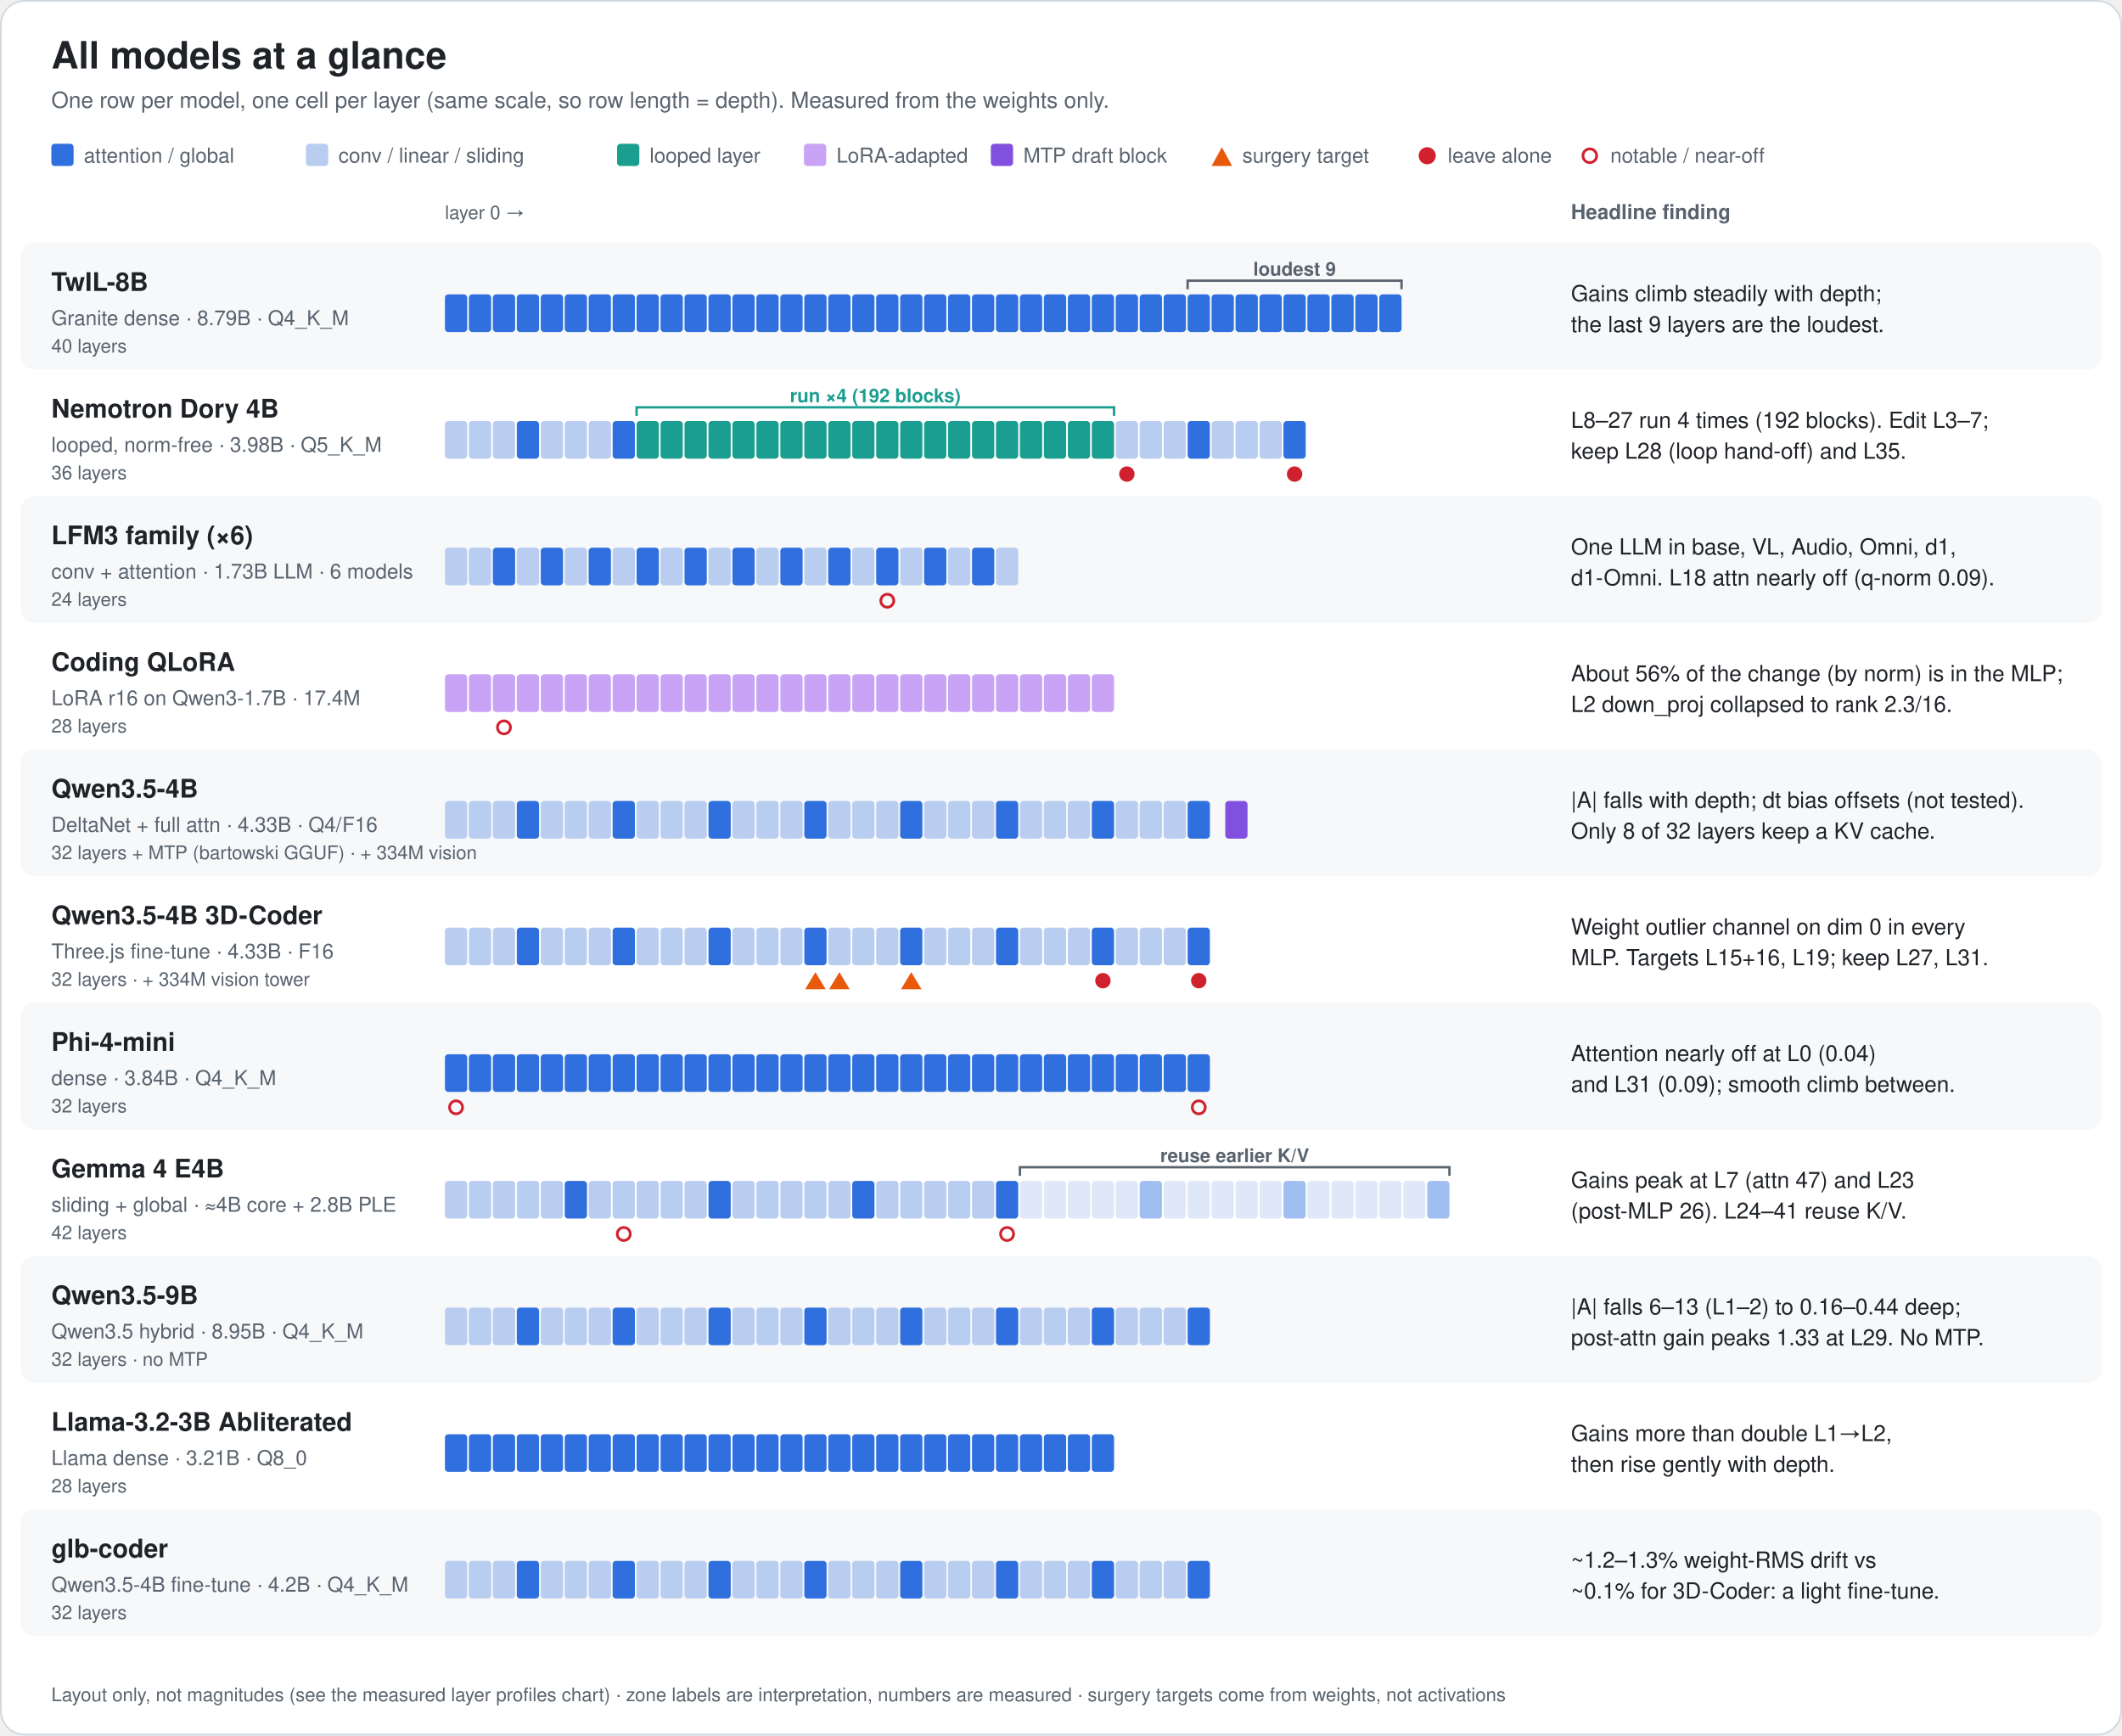
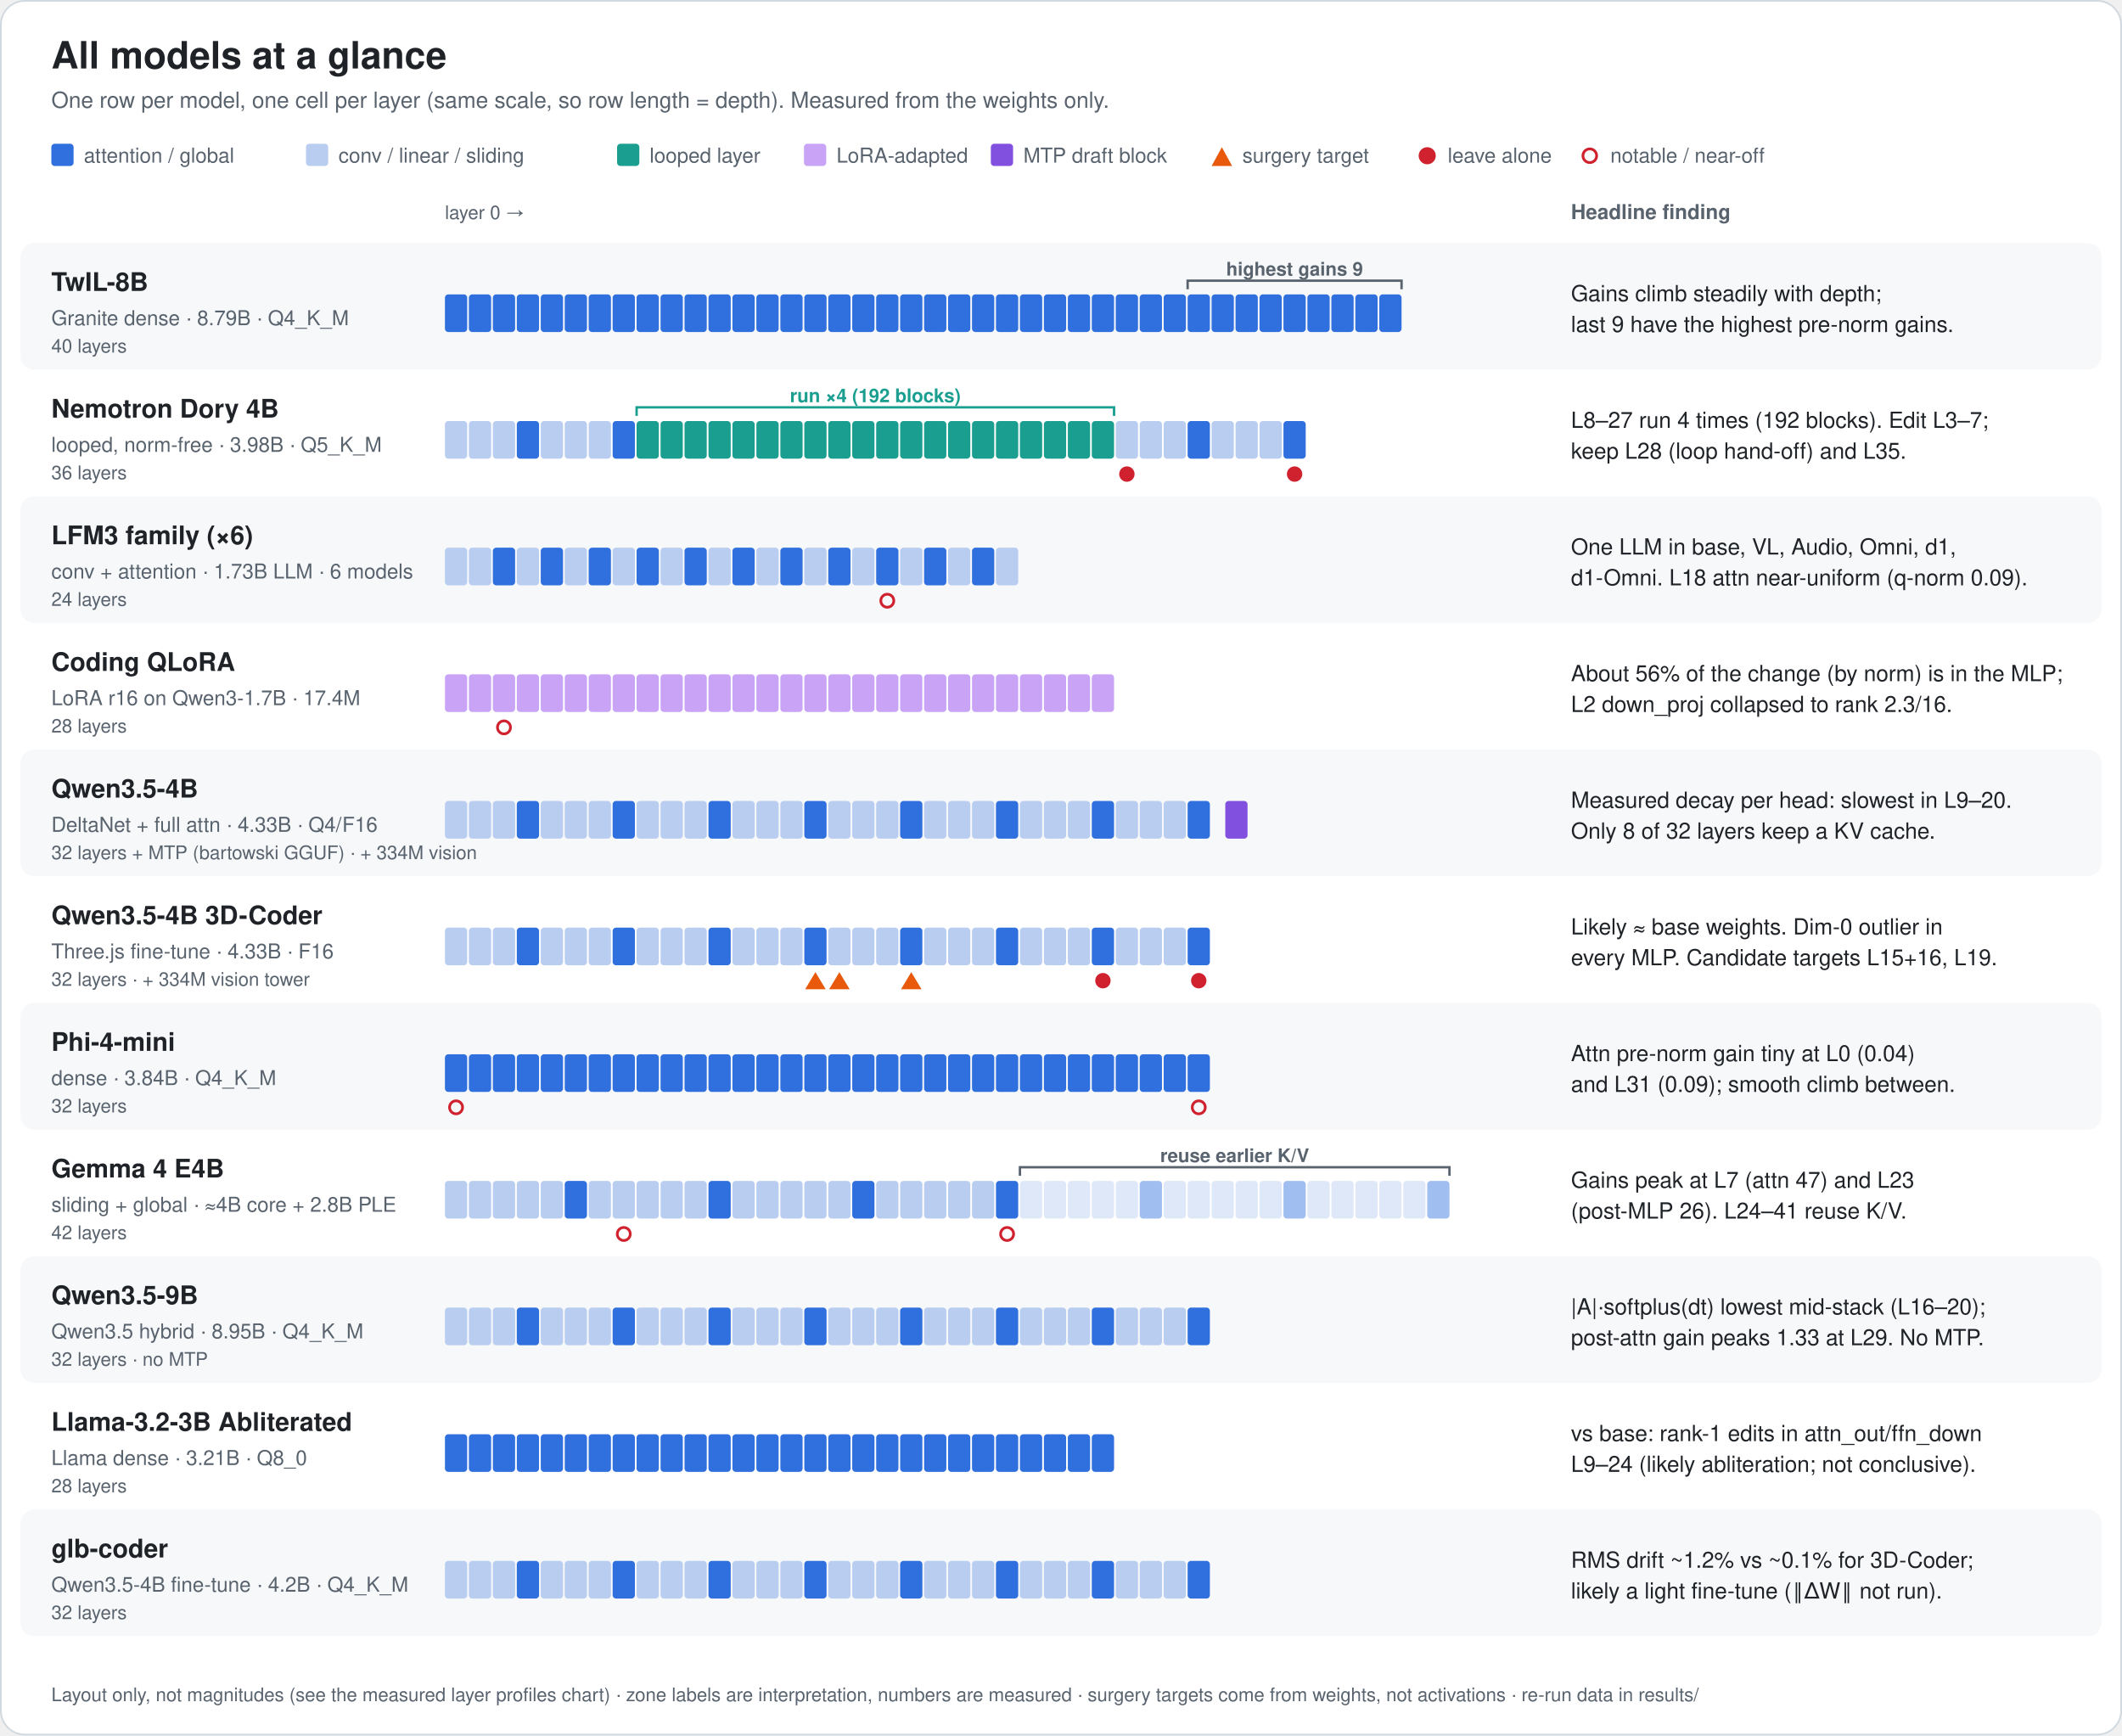
<svg xmlns="http://www.w3.org/2000/svg" width="1240" height="1014" viewBox="0 0 1240 1014" font-family="-apple-system,Segoe UI,Helvetica,Arial,sans-serif">
  <rect x="0.5" y="0.5" width="1239" height="1013" rx="14" fill="#ffffff" stroke="#d1d9e0" />
  <text x="30" y="40" font-size="22" fill="#1f2328" text-anchor="start" font-weight="700">All models at a glance</text>
  <text x="30" y="63" font-size="13" fill="#59636e" text-anchor="start" font-weight="normal">One row per model, one cell per layer (same scale, so row length = depth). Measured from the weights only.</text>
  <rect x="30" y="84" width="13" height="13" rx="2" fill="#2f6fde" />
  <text x="49" y="95" font-size="12" fill="#59636e" text-anchor="start" font-weight="normal">attention / global</text>
  <rect x="178.8" y="84" width="13" height="13" rx="2" fill="#b9cdf0" />
  <text x="197.8" y="95" font-size="12" fill="#59636e" text-anchor="start" font-weight="normal">conv / linear / sliding</text>
  <rect x="360.6" y="84" width="13" height="13" rx="2" fill="#1a9e8f" />
  <text x="379.6" y="95" font-size="12" fill="#59636e" text-anchor="start" font-weight="normal">looped layer</text>
  <rect x="469.8" y="84" width="13" height="13" rx="2" fill="#c9a3f5" />
  <text x="488.8" y="95" font-size="12" fill="#59636e" text-anchor="start" font-weight="normal">LoRA-adapted</text>
  <rect x="579.0" y="84" width="13" height="13" rx="2" fill="#8250df" />
  <text x="598.0" y="95" font-size="12" fill="#59636e" text-anchor="start" font-weight="normal">MTP draft block</text>
  <path d="M708.0 97 l6 -11 l6 11 z" fill="#e8590c" />
  <text x="726.0" y="95" font-size="12" fill="#59636e" text-anchor="start" font-weight="normal">surgery target</text>
  <circle cx="834.0" cy="91" r="5" fill="#cf222e" />
  <text x="846.0" y="95" font-size="12" fill="#59636e" text-anchor="start" font-weight="normal">leave alone</text>
  <circle cx="929.0" cy="91" r="4" fill="none" stroke="#cf222e" stroke-width="1.6" />
  <text x="941.0" y="95" font-size="12" fill="#59636e" text-anchor="start" font-weight="normal">notable / near-off</text>
  <text x="260" y="128" font-size="11" fill="#59636e" text-anchor="start" font-weight="normal">layer 0 →</text>
  <text x="918" y="128" font-size="12" fill="#59636e" text-anchor="start" font-weight="600">Headline finding</text>
  <rect x="12" y="142" width="1216" height="74" rx="8" fill="#f6f8fa" />
  <text x="30" y="170" font-size="15" fill="#1f2328" text-anchor="start" font-weight="700">TwIL-8B</text>
  <text x="30" y="190" font-size="12" fill="#59636e" text-anchor="start" font-weight="normal">Granite dense · 8.79B · Q4_K_M</text>
  <text x="30" y="206" font-size="11" fill="#59636e" text-anchor="start" font-weight="normal">40 layers</text>
  <rect x="260" y="172" width="13" height="22" rx="2" fill="#2f6fde" />
  <rect x="274" y="172" width="13" height="22" rx="2" fill="#2f6fde" />
  <rect x="288" y="172" width="13" height="22" rx="2" fill="#2f6fde" />
  <rect x="302" y="172" width="13" height="22" rx="2" fill="#2f6fde" />
  <rect x="316" y="172" width="13" height="22" rx="2" fill="#2f6fde" />
  <rect x="330" y="172" width="13" height="22" rx="2" fill="#2f6fde" />
  <rect x="344" y="172" width="13" height="22" rx="2" fill="#2f6fde" />
  <rect x="358" y="172" width="13" height="22" rx="2" fill="#2f6fde" />
  <rect x="372" y="172" width="13" height="22" rx="2" fill="#2f6fde" />
  <rect x="386" y="172" width="13" height="22" rx="2" fill="#2f6fde" />
  <rect x="400" y="172" width="13" height="22" rx="2" fill="#2f6fde" />
  <rect x="414" y="172" width="13" height="22" rx="2" fill="#2f6fde" />
  <rect x="428" y="172" width="13" height="22" rx="2" fill="#2f6fde" />
  <rect x="442" y="172" width="13" height="22" rx="2" fill="#2f6fde" />
  <rect x="456" y="172" width="13" height="22" rx="2" fill="#2f6fde" />
  <rect x="470" y="172" width="13" height="22" rx="2" fill="#2f6fde" />
  <rect x="484" y="172" width="13" height="22" rx="2" fill="#2f6fde" />
  <rect x="498" y="172" width="13" height="22" rx="2" fill="#2f6fde" />
  <rect x="512" y="172" width="13" height="22" rx="2" fill="#2f6fde" />
  <rect x="526" y="172" width="13" height="22" rx="2" fill="#2f6fde" />
  <rect x="540" y="172" width="13" height="22" rx="2" fill="#2f6fde" />
  <rect x="554" y="172" width="13" height="22" rx="2" fill="#2f6fde" />
  <rect x="568" y="172" width="13" height="22" rx="2" fill="#2f6fde" />
  <rect x="582" y="172" width="13" height="22" rx="2" fill="#2f6fde" />
  <rect x="596" y="172" width="13" height="22" rx="2" fill="#2f6fde" />
  <rect x="610" y="172" width="13" height="22" rx="2" fill="#2f6fde" />
  <rect x="624" y="172" width="13" height="22" rx="2" fill="#2f6fde" />
  <rect x="638" y="172" width="13" height="22" rx="2" fill="#2f6fde" />
  <rect x="652" y="172" width="13" height="22" rx="2" fill="#2f6fde" />
  <rect x="666" y="172" width="13" height="22" rx="2" fill="#2f6fde" />
  <rect x="680" y="172" width="13" height="22" rx="2" fill="#2f6fde" />
  <rect x="694" y="172" width="13" height="22" rx="2" fill="#2f6fde" />
  <rect x="708" y="172" width="13" height="22" rx="2" fill="#2f6fde" />
  <rect x="722" y="172" width="13" height="22" rx="2" fill="#2f6fde" />
  <rect x="736" y="172" width="13" height="22" rx="2" fill="#2f6fde" />
  <rect x="750" y="172" width="13" height="22" rx="2" fill="#2f6fde" />
  <rect x="764" y="172" width="13" height="22" rx="2" fill="#2f6fde" />
  <rect x="778" y="172" width="13" height="22" rx="2" fill="#2f6fde" />
  <rect x="792" y="172" width="13" height="22" rx="2" fill="#2f6fde" />
  <rect x="806" y="172" width="13" height="22" rx="2" fill="#2f6fde" />
  <path d="M694 169 v-5 H819 v5" fill="none" stroke="#59636e" stroke-width="1.4" />
-   <text x="756.5" y="161" font-size="11" fill="#59636e" text-anchor="middle" font-weight="600">loudest 9</text>
+   <text x="756.5" y="161" font-size="11" fill="#59636e" text-anchor="middle" font-weight="600">highest gains 9</text>
  <text x="918" y="176" font-size="13" fill="#1f2328" text-anchor="start" font-weight="normal">Gains climb steadily with depth;</text>
-   <text x="918" y="194" font-size="13" fill="#1f2328" text-anchor="start" font-weight="normal">the last 9 layers are the loudest.</text>
+   <text x="918" y="194" font-size="13" fill="#1f2328" text-anchor="start" font-weight="normal">last 9 have the highest pre-norm gains.</text>
  <text x="30" y="244" font-size="15" fill="#1f2328" text-anchor="start" font-weight="700">Nemotron Dory 4B</text>
  <text x="30" y="264" font-size="12" fill="#59636e" text-anchor="start" font-weight="normal">looped, norm-free · 3.98B · Q5_K_M</text>
  <text x="30" y="280" font-size="11" fill="#59636e" text-anchor="start" font-weight="normal">36 layers</text>
  <rect x="260" y="246" width="13" height="22" rx="2" fill="#b9cdf0" />
  <rect x="274" y="246" width="13" height="22" rx="2" fill="#b9cdf0" />
  <rect x="288" y="246" width="13" height="22" rx="2" fill="#b9cdf0" />
  <rect x="302" y="246" width="13" height="22" rx="2" fill="#2f6fde" />
  <rect x="316" y="246" width="13" height="22" rx="2" fill="#b9cdf0" />
  <rect x="330" y="246" width="13" height="22" rx="2" fill="#b9cdf0" />
  <rect x="344" y="246" width="13" height="22" rx="2" fill="#b9cdf0" />
  <rect x="358" y="246" width="13" height="22" rx="2" fill="#2f6fde" />
  <rect x="372" y="246" width="13" height="22" rx="2" fill="#1a9e8f" />
  <rect x="386" y="246" width="13" height="22" rx="2" fill="#1a9e8f" />
  <rect x="400" y="246" width="13" height="22" rx="2" fill="#1a9e8f" />
  <rect x="414" y="246" width="13" height="22" rx="2" fill="#1a9e8f" />
  <rect x="428" y="246" width="13" height="22" rx="2" fill="#1a9e8f" />
  <rect x="442" y="246" width="13" height="22" rx="2" fill="#1a9e8f" />
  <rect x="456" y="246" width="13" height="22" rx="2" fill="#1a9e8f" />
  <rect x="470" y="246" width="13" height="22" rx="2" fill="#1a9e8f" />
  <rect x="484" y="246" width="13" height="22" rx="2" fill="#1a9e8f" />
  <rect x="498" y="246" width="13" height="22" rx="2" fill="#1a9e8f" />
  <rect x="512" y="246" width="13" height="22" rx="2" fill="#1a9e8f" />
  <rect x="526" y="246" width="13" height="22" rx="2" fill="#1a9e8f" />
  <rect x="540" y="246" width="13" height="22" rx="2" fill="#1a9e8f" />
  <rect x="554" y="246" width="13" height="22" rx="2" fill="#1a9e8f" />
  <rect x="568" y="246" width="13" height="22" rx="2" fill="#1a9e8f" />
  <rect x="582" y="246" width="13" height="22" rx="2" fill="#1a9e8f" />
  <rect x="596" y="246" width="13" height="22" rx="2" fill="#1a9e8f" />
  <rect x="610" y="246" width="13" height="22" rx="2" fill="#1a9e8f" />
  <rect x="624" y="246" width="13" height="22" rx="2" fill="#1a9e8f" />
  <rect x="638" y="246" width="13" height="22" rx="2" fill="#1a9e8f" />
  <rect x="652" y="246" width="13" height="22" rx="2" fill="#b9cdf0" />
  <rect x="666" y="246" width="13" height="22" rx="2" fill="#b9cdf0" />
  <rect x="680" y="246" width="13" height="22" rx="2" fill="#b9cdf0" />
  <rect x="694" y="246" width="13" height="22" rx="2" fill="#2f6fde" />
  <rect x="708" y="246" width="13" height="22" rx="2" fill="#b9cdf0" />
  <rect x="722" y="246" width="13" height="22" rx="2" fill="#b9cdf0" />
  <rect x="736" y="246" width="13" height="22" rx="2" fill="#b9cdf0" />
  <rect x="750" y="246" width="13" height="22" rx="2" fill="#2f6fde" />
  <circle cx="658.5" cy="277" r="4.5" fill="#cf222e" />
  <circle cx="756.5" cy="277" r="4.5" fill="#cf222e" />
  <path d="M372 243 v-5 H651 v5" fill="none" stroke="#1a9e8f" stroke-width="1.4" />
  <text x="511.5" y="235" font-size="11" fill="#1a9e8f" text-anchor="middle" font-weight="600">run ×4 (192 blocks)</text>
  <text x="918" y="250" font-size="13" fill="#1f2328" text-anchor="start" font-weight="normal">L8–27 run 4 times (192 blocks). Edit L3–7;</text>
  <text x="918" y="268" font-size="13" fill="#1f2328" text-anchor="start" font-weight="normal">keep L28 (loop hand-off) and L35.</text>
  <rect x="12" y="290" width="1216" height="74" rx="8" fill="#f6f8fa" />
  <text x="30" y="318" font-size="15" fill="#1f2328" text-anchor="start" font-weight="700">LFM3 family (×6)</text>
  <text x="30" y="338" font-size="12" fill="#59636e" text-anchor="start" font-weight="normal">conv + attention · 1.73B LLM · 6 models</text>
  <text x="30" y="354" font-size="11" fill="#59636e" text-anchor="start" font-weight="normal">24 layers</text>
  <rect x="260" y="320" width="13" height="22" rx="2" fill="#b9cdf0" />
  <rect x="274" y="320" width="13" height="22" rx="2" fill="#b9cdf0" />
  <rect x="288" y="320" width="13" height="22" rx="2" fill="#2f6fde" />
  <rect x="302" y="320" width="13" height="22" rx="2" fill="#b9cdf0" />
  <rect x="316" y="320" width="13" height="22" rx="2" fill="#2f6fde" />
  <rect x="330" y="320" width="13" height="22" rx="2" fill="#b9cdf0" />
  <rect x="344" y="320" width="13" height="22" rx="2" fill="#2f6fde" />
  <rect x="358" y="320" width="13" height="22" rx="2" fill="#b9cdf0" />
  <rect x="372" y="320" width="13" height="22" rx="2" fill="#2f6fde" />
  <rect x="386" y="320" width="13" height="22" rx="2" fill="#b9cdf0" />
  <rect x="400" y="320" width="13" height="22" rx="2" fill="#2f6fde" />
  <rect x="414" y="320" width="13" height="22" rx="2" fill="#b9cdf0" />
  <rect x="428" y="320" width="13" height="22" rx="2" fill="#2f6fde" />
  <rect x="442" y="320" width="13" height="22" rx="2" fill="#b9cdf0" />
  <rect x="456" y="320" width="13" height="22" rx="2" fill="#2f6fde" />
  <rect x="470" y="320" width="13" height="22" rx="2" fill="#b9cdf0" />
  <rect x="484" y="320" width="13" height="22" rx="2" fill="#2f6fde" />
  <rect x="498" y="320" width="13" height="22" rx="2" fill="#b9cdf0" />
  <rect x="512" y="320" width="13" height="22" rx="2" fill="#2f6fde" />
  <rect x="526" y="320" width="13" height="22" rx="2" fill="#b9cdf0" />
  <rect x="540" y="320" width="13" height="22" rx="2" fill="#2f6fde" />
  <rect x="554" y="320" width="13" height="22" rx="2" fill="#b9cdf0" />
  <rect x="568" y="320" width="13" height="22" rx="2" fill="#2f6fde" />
  <rect x="582" y="320" width="13" height="22" rx="2" fill="#b9cdf0" />
  <circle cx="518.5" cy="351" r="3.8" fill="none" stroke="#cf222e" stroke-width="1.6" />
  <text x="918" y="324" font-size="13" fill="#1f2328" text-anchor="start" font-weight="normal">One LLM in base, VL, Audio, Omni, d1,</text>
-   <text x="918" y="342" font-size="13" fill="#1f2328" text-anchor="start" font-weight="normal">d1-Omni. L18 attn nearly off (q-norm 0.09).</text>
+   <text x="918" y="342" font-size="13" fill="#1f2328" text-anchor="start" font-weight="normal">d1-Omni. L18 attn near-uniform (q-norm 0.09).</text>
  <text x="30" y="392" font-size="15" fill="#1f2328" text-anchor="start" font-weight="700">Coding QLoRA</text>
  <text x="30" y="412" font-size="12" fill="#59636e" text-anchor="start" font-weight="normal">LoRA r16 on Qwen3-1.7B · 17.4M</text>
  <text x="30" y="428" font-size="11" fill="#59636e" text-anchor="start" font-weight="normal">28 layers</text>
  <rect x="260" y="394" width="13" height="22" rx="2" fill="#c9a3f5" />
  <rect x="274" y="394" width="13" height="22" rx="2" fill="#c9a3f5" />
  <rect x="288" y="394" width="13" height="22" rx="2" fill="#c9a3f5" />
  <rect x="302" y="394" width="13" height="22" rx="2" fill="#c9a3f5" />
  <rect x="316" y="394" width="13" height="22" rx="2" fill="#c9a3f5" />
  <rect x="330" y="394" width="13" height="22" rx="2" fill="#c9a3f5" />
  <rect x="344" y="394" width="13" height="22" rx="2" fill="#c9a3f5" />
  <rect x="358" y="394" width="13" height="22" rx="2" fill="#c9a3f5" />
  <rect x="372" y="394" width="13" height="22" rx="2" fill="#c9a3f5" />
  <rect x="386" y="394" width="13" height="22" rx="2" fill="#c9a3f5" />
  <rect x="400" y="394" width="13" height="22" rx="2" fill="#c9a3f5" />
  <rect x="414" y="394" width="13" height="22" rx="2" fill="#c9a3f5" />
  <rect x="428" y="394" width="13" height="22" rx="2" fill="#c9a3f5" />
  <rect x="442" y="394" width="13" height="22" rx="2" fill="#c9a3f5" />
  <rect x="456" y="394" width="13" height="22" rx="2" fill="#c9a3f5" />
  <rect x="470" y="394" width="13" height="22" rx="2" fill="#c9a3f5" />
  <rect x="484" y="394" width="13" height="22" rx="2" fill="#c9a3f5" />
  <rect x="498" y="394" width="13" height="22" rx="2" fill="#c9a3f5" />
  <rect x="512" y="394" width="13" height="22" rx="2" fill="#c9a3f5" />
  <rect x="526" y="394" width="13" height="22" rx="2" fill="#c9a3f5" />
  <rect x="540" y="394" width="13" height="22" rx="2" fill="#c9a3f5" />
  <rect x="554" y="394" width="13" height="22" rx="2" fill="#c9a3f5" />
  <rect x="568" y="394" width="13" height="22" rx="2" fill="#c9a3f5" />
  <rect x="582" y="394" width="13" height="22" rx="2" fill="#c9a3f5" />
  <rect x="596" y="394" width="13" height="22" rx="2" fill="#c9a3f5" />
  <rect x="610" y="394" width="13" height="22" rx="2" fill="#c9a3f5" />
  <rect x="624" y="394" width="13" height="22" rx="2" fill="#c9a3f5" />
  <rect x="638" y="394" width="13" height="22" rx="2" fill="#c9a3f5" />
  <circle cx="294.5" cy="425" r="3.8" fill="none" stroke="#cf222e" stroke-width="1.6" />
  <text x="918" y="398" font-size="13" fill="#1f2328" text-anchor="start" font-weight="normal">About 56% of the change (by norm) is in the MLP;</text>
  <text x="918" y="416" font-size="13" fill="#1f2328" text-anchor="start" font-weight="normal">L2 down_proj collapsed to rank 2.3/16.</text>
  <rect x="12" y="438" width="1216" height="74" rx="8" fill="#f6f8fa" />
  <text x="30" y="466" font-size="15" fill="#1f2328" text-anchor="start" font-weight="700">Qwen3.5-4B</text>
  <text x="30" y="486" font-size="12" fill="#59636e" text-anchor="start" font-weight="normal">DeltaNet + full attn · 4.33B · Q4/F16</text>
  <text x="30" y="502" font-size="11" fill="#59636e" text-anchor="start" font-weight="normal">32 layers + MTP (bartowski GGUF) · + 334M vision</text>
  <rect x="260" y="468" width="13" height="22" rx="2" fill="#b9cdf0" />
  <rect x="274" y="468" width="13" height="22" rx="2" fill="#b9cdf0" />
  <rect x="288" y="468" width="13" height="22" rx="2" fill="#b9cdf0" />
  <rect x="302" y="468" width="13" height="22" rx="2" fill="#2f6fde" />
  <rect x="316" y="468" width="13" height="22" rx="2" fill="#b9cdf0" />
  <rect x="330" y="468" width="13" height="22" rx="2" fill="#b9cdf0" />
  <rect x="344" y="468" width="13" height="22" rx="2" fill="#b9cdf0" />
  <rect x="358" y="468" width="13" height="22" rx="2" fill="#2f6fde" />
  <rect x="372" y="468" width="13" height="22" rx="2" fill="#b9cdf0" />
  <rect x="386" y="468" width="13" height="22" rx="2" fill="#b9cdf0" />
  <rect x="400" y="468" width="13" height="22" rx="2" fill="#b9cdf0" />
  <rect x="414" y="468" width="13" height="22" rx="2" fill="#2f6fde" />
  <rect x="428" y="468" width="13" height="22" rx="2" fill="#b9cdf0" />
  <rect x="442" y="468" width="13" height="22" rx="2" fill="#b9cdf0" />
  <rect x="456" y="468" width="13" height="22" rx="2" fill="#b9cdf0" />
  <rect x="470" y="468" width="13" height="22" rx="2" fill="#2f6fde" />
  <rect x="484" y="468" width="13" height="22" rx="2" fill="#b9cdf0" />
  <rect x="498" y="468" width="13" height="22" rx="2" fill="#b9cdf0" />
  <rect x="512" y="468" width="13" height="22" rx="2" fill="#b9cdf0" />
  <rect x="526" y="468" width="13" height="22" rx="2" fill="#2f6fde" />
  <rect x="540" y="468" width="13" height="22" rx="2" fill="#b9cdf0" />
  <rect x="554" y="468" width="13" height="22" rx="2" fill="#b9cdf0" />
  <rect x="568" y="468" width="13" height="22" rx="2" fill="#b9cdf0" />
  <rect x="582" y="468" width="13" height="22" rx="2" fill="#2f6fde" />
  <rect x="596" y="468" width="13" height="22" rx="2" fill="#b9cdf0" />
  <rect x="610" y="468" width="13" height="22" rx="2" fill="#b9cdf0" />
  <rect x="624" y="468" width="13" height="22" rx="2" fill="#b9cdf0" />
  <rect x="638" y="468" width="13" height="22" rx="2" fill="#2f6fde" />
  <rect x="652" y="468" width="13" height="22" rx="2" fill="#b9cdf0" />
  <rect x="666" y="468" width="13" height="22" rx="2" fill="#b9cdf0" />
  <rect x="680" y="468" width="13" height="22" rx="2" fill="#b9cdf0" />
  <rect x="694" y="468" width="13" height="22" rx="2" fill="#2f6fde" />
  <rect x="716" y="468" width="13" height="22" rx="2" fill="#8250df" />
-   <text x="918" y="472" font-size="13" fill="#1f2328" text-anchor="start" font-weight="normal">|A| falls with depth; dt bias offsets (not tested).</text>
+   <text x="918" y="472" font-size="13" fill="#1f2328" text-anchor="start" font-weight="normal">Measured decay per head: slowest in L9–20.</text>
  <text x="918" y="490" font-size="13" fill="#1f2328" text-anchor="start" font-weight="normal">Only 8 of 32 layers keep a KV cache.</text>
  <text x="30" y="540" font-size="15" fill="#1f2328" text-anchor="start" font-weight="700">Qwen3.5-4B 3D-Coder</text>
  <text x="30" y="560" font-size="12" fill="#59636e" text-anchor="start" font-weight="normal">Three.js fine-tune · 4.33B · F16</text>
  <text x="30" y="576" font-size="11" fill="#59636e" text-anchor="start" font-weight="normal">32 layers · + 334M vision tower</text>
  <rect x="260" y="542" width="13" height="22" rx="2" fill="#b9cdf0" />
  <rect x="274" y="542" width="13" height="22" rx="2" fill="#b9cdf0" />
  <rect x="288" y="542" width="13" height="22" rx="2" fill="#b9cdf0" />
  <rect x="302" y="542" width="13" height="22" rx="2" fill="#2f6fde" />
  <rect x="316" y="542" width="13" height="22" rx="2" fill="#b9cdf0" />
  <rect x="330" y="542" width="13" height="22" rx="2" fill="#b9cdf0" />
  <rect x="344" y="542" width="13" height="22" rx="2" fill="#b9cdf0" />
  <rect x="358" y="542" width="13" height="22" rx="2" fill="#2f6fde" />
  <rect x="372" y="542" width="13" height="22" rx="2" fill="#b9cdf0" />
  <rect x="386" y="542" width="13" height="22" rx="2" fill="#b9cdf0" />
  <rect x="400" y="542" width="13" height="22" rx="2" fill="#b9cdf0" />
  <rect x="414" y="542" width="13" height="22" rx="2" fill="#2f6fde" />
  <rect x="428" y="542" width="13" height="22" rx="2" fill="#b9cdf0" />
  <rect x="442" y="542" width="13" height="22" rx="2" fill="#b9cdf0" />
  <rect x="456" y="542" width="13" height="22" rx="2" fill="#b9cdf0" />
  <rect x="470" y="542" width="13" height="22" rx="2" fill="#2f6fde" />
  <rect x="484" y="542" width="13" height="22" rx="2" fill="#b9cdf0" />
  <rect x="498" y="542" width="13" height="22" rx="2" fill="#b9cdf0" />
  <rect x="512" y="542" width="13" height="22" rx="2" fill="#b9cdf0" />
  <rect x="526" y="542" width="13" height="22" rx="2" fill="#2f6fde" />
  <rect x="540" y="542" width="13" height="22" rx="2" fill="#b9cdf0" />
  <rect x="554" y="542" width="13" height="22" rx="2" fill="#b9cdf0" />
  <rect x="568" y="542" width="13" height="22" rx="2" fill="#b9cdf0" />
  <rect x="582" y="542" width="13" height="22" rx="2" fill="#2f6fde" />
  <rect x="596" y="542" width="13" height="22" rx="2" fill="#b9cdf0" />
  <rect x="610" y="542" width="13" height="22" rx="2" fill="#b9cdf0" />
  <rect x="624" y="542" width="13" height="22" rx="2" fill="#b9cdf0" />
  <rect x="638" y="542" width="13" height="22" rx="2" fill="#2f6fde" />
  <rect x="652" y="542" width="13" height="22" rx="2" fill="#b9cdf0" />
  <rect x="666" y="542" width="13" height="22" rx="2" fill="#b9cdf0" />
  <rect x="680" y="542" width="13" height="22" rx="2" fill="#b9cdf0" />
  <rect x="694" y="542" width="13" height="22" rx="2" fill="#2f6fde" />
  <path d="M470.5 578 l6 -10 l6 10 z" fill="#e8590c" />
  <path d="M484.5 578 l6 -10 l6 10 z" fill="#e8590c" />
  <path d="M526.5 578 l6 -10 l6 10 z" fill="#e8590c" />
  <circle cx="644.5" cy="573" r="4.5" fill="#cf222e" />
  <circle cx="700.5" cy="573" r="4.5" fill="#cf222e" />
-   <text x="918" y="546" font-size="13" fill="#1f2328" text-anchor="start" font-weight="normal">Weight outlier channel on dim 0 in every</text>
-   <text x="918" y="564" font-size="13" fill="#1f2328" text-anchor="start" font-weight="normal">MLP. Targets L15+16, L19; keep L27, L31.</text>
+   <text x="918" y="546" font-size="13" fill="#1f2328" text-anchor="start" font-weight="normal">Likely ≈ base weights. Dim-0 outlier in</text>
+   <text x="918" y="564" font-size="13" fill="#1f2328" text-anchor="start" font-weight="normal">every MLP. Candidate targets L15+16, L19.</text>
  <rect x="12" y="586" width="1216" height="74" rx="8" fill="#f6f8fa" />
  <text x="30" y="614" font-size="15" fill="#1f2328" text-anchor="start" font-weight="700">Phi-4-mini</text>
  <text x="30" y="634" font-size="12" fill="#59636e" text-anchor="start" font-weight="normal">dense · 3.84B · Q4_K_M</text>
  <text x="30" y="650" font-size="11" fill="#59636e" text-anchor="start" font-weight="normal">32 layers</text>
  <rect x="260" y="616" width="13" height="22" rx="2" fill="#2f6fde" />
  <rect x="274" y="616" width="13" height="22" rx="2" fill="#2f6fde" />
  <rect x="288" y="616" width="13" height="22" rx="2" fill="#2f6fde" />
  <rect x="302" y="616" width="13" height="22" rx="2" fill="#2f6fde" />
  <rect x="316" y="616" width="13" height="22" rx="2" fill="#2f6fde" />
  <rect x="330" y="616" width="13" height="22" rx="2" fill="#2f6fde" />
  <rect x="344" y="616" width="13" height="22" rx="2" fill="#2f6fde" />
  <rect x="358" y="616" width="13" height="22" rx="2" fill="#2f6fde" />
  <rect x="372" y="616" width="13" height="22" rx="2" fill="#2f6fde" />
  <rect x="386" y="616" width="13" height="22" rx="2" fill="#2f6fde" />
  <rect x="400" y="616" width="13" height="22" rx="2" fill="#2f6fde" />
  <rect x="414" y="616" width="13" height="22" rx="2" fill="#2f6fde" />
  <rect x="428" y="616" width="13" height="22" rx="2" fill="#2f6fde" />
  <rect x="442" y="616" width="13" height="22" rx="2" fill="#2f6fde" />
  <rect x="456" y="616" width="13" height="22" rx="2" fill="#2f6fde" />
  <rect x="470" y="616" width="13" height="22" rx="2" fill="#2f6fde" />
  <rect x="484" y="616" width="13" height="22" rx="2" fill="#2f6fde" />
  <rect x="498" y="616" width="13" height="22" rx="2" fill="#2f6fde" />
  <rect x="512" y="616" width="13" height="22" rx="2" fill="#2f6fde" />
  <rect x="526" y="616" width="13" height="22" rx="2" fill="#2f6fde" />
  <rect x="540" y="616" width="13" height="22" rx="2" fill="#2f6fde" />
  <rect x="554" y="616" width="13" height="22" rx="2" fill="#2f6fde" />
  <rect x="568" y="616" width="13" height="22" rx="2" fill="#2f6fde" />
  <rect x="582" y="616" width="13" height="22" rx="2" fill="#2f6fde" />
  <rect x="596" y="616" width="13" height="22" rx="2" fill="#2f6fde" />
  <rect x="610" y="616" width="13" height="22" rx="2" fill="#2f6fde" />
  <rect x="624" y="616" width="13" height="22" rx="2" fill="#2f6fde" />
  <rect x="638" y="616" width="13" height="22" rx="2" fill="#2f6fde" />
  <rect x="652" y="616" width="13" height="22" rx="2" fill="#2f6fde" />
  <rect x="666" y="616" width="13" height="22" rx="2" fill="#2f6fde" />
  <rect x="680" y="616" width="13" height="22" rx="2" fill="#2f6fde" />
  <rect x="694" y="616" width="13" height="22" rx="2" fill="#2f6fde" />
  <circle cx="266.5" cy="647" r="3.8" fill="none" stroke="#cf222e" stroke-width="1.6" />
  <circle cx="700.5" cy="647" r="3.8" fill="none" stroke="#cf222e" stroke-width="1.6" />
-   <text x="918" y="620" font-size="13" fill="#1f2328" text-anchor="start" font-weight="normal">Attention nearly off at L0 (0.04)</text>
+   <text x="918" y="620" font-size="13" fill="#1f2328" text-anchor="start" font-weight="normal">Attn pre-norm gain tiny at L0 (0.04)</text>
  <text x="918" y="638" font-size="13" fill="#1f2328" text-anchor="start" font-weight="normal">and L31 (0.09); smooth climb between.</text>
  <text x="30" y="688" font-size="15" fill="#1f2328" text-anchor="start" font-weight="700">Gemma 4 E4B</text>
  <text x="30" y="708" font-size="12" fill="#59636e" text-anchor="start" font-weight="normal">sliding + global · ≈4B core + 2.8B PLE</text>
  <text x="30" y="724" font-size="11" fill="#59636e" text-anchor="start" font-weight="normal">42 layers</text>
  <rect x="260" y="690" width="13" height="22" rx="2" fill="#b9cdf0" />
  <rect x="274" y="690" width="13" height="22" rx="2" fill="#b9cdf0" />
  <rect x="288" y="690" width="13" height="22" rx="2" fill="#b9cdf0" />
  <rect x="302" y="690" width="13" height="22" rx="2" fill="#b9cdf0" />
  <rect x="316" y="690" width="13" height="22" rx="2" fill="#b9cdf0" />
  <rect x="330" y="690" width="13" height="22" rx="2" fill="#2f6fde" />
  <rect x="344" y="690" width="13" height="22" rx="2" fill="#b9cdf0" />
  <rect x="358" y="690" width="13" height="22" rx="2" fill="#b9cdf0" />
  <rect x="372" y="690" width="13" height="22" rx="2" fill="#b9cdf0" />
  <rect x="386" y="690" width="13" height="22" rx="2" fill="#b9cdf0" />
  <rect x="400" y="690" width="13" height="22" rx="2" fill="#b9cdf0" />
  <rect x="414" y="690" width="13" height="22" rx="2" fill="#2f6fde" />
  <rect x="428" y="690" width="13" height="22" rx="2" fill="#b9cdf0" />
  <rect x="442" y="690" width="13" height="22" rx="2" fill="#b9cdf0" />
  <rect x="456" y="690" width="13" height="22" rx="2" fill="#b9cdf0" />
  <rect x="470" y="690" width="13" height="22" rx="2" fill="#b9cdf0" />
  <rect x="484" y="690" width="13" height="22" rx="2" fill="#b9cdf0" />
  <rect x="498" y="690" width="13" height="22" rx="2" fill="#2f6fde" />
  <rect x="512" y="690" width="13" height="22" rx="2" fill="#b9cdf0" />
  <rect x="526" y="690" width="13" height="22" rx="2" fill="#b9cdf0" />
  <rect x="540" y="690" width="13" height="22" rx="2" fill="#b9cdf0" />
  <rect x="554" y="690" width="13" height="22" rx="2" fill="#b9cdf0" />
  <rect x="568" y="690" width="13" height="22" rx="2" fill="#b9cdf0" />
  <rect x="582" y="690" width="13" height="22" rx="2" fill="#2f6fde" />
  <rect x="596" y="690" width="13" height="22" rx="2" fill="#b9cdf0" opacity="0.45" />
  <rect x="610" y="690" width="13" height="22" rx="2" fill="#b9cdf0" opacity="0.45" />
  <rect x="624" y="690" width="13" height="22" rx="2" fill="#b9cdf0" opacity="0.45" />
  <rect x="638" y="690" width="13" height="22" rx="2" fill="#b9cdf0" opacity="0.45" />
  <rect x="652" y="690" width="13" height="22" rx="2" fill="#b9cdf0" opacity="0.45" />
  <rect x="666" y="690" width="13" height="22" rx="2" fill="#2f6fde" opacity="0.45" />
  <rect x="680" y="690" width="13" height="22" rx="2" fill="#b9cdf0" opacity="0.45" />
  <rect x="694" y="690" width="13" height="22" rx="2" fill="#b9cdf0" opacity="0.45" />
  <rect x="708" y="690" width="13" height="22" rx="2" fill="#b9cdf0" opacity="0.45" />
  <rect x="722" y="690" width="13" height="22" rx="2" fill="#b9cdf0" opacity="0.45" />
  <rect x="736" y="690" width="13" height="22" rx="2" fill="#b9cdf0" opacity="0.45" />
  <rect x="750" y="690" width="13" height="22" rx="2" fill="#2f6fde" opacity="0.45" />
  <rect x="764" y="690" width="13" height="22" rx="2" fill="#b9cdf0" opacity="0.45" />
  <rect x="778" y="690" width="13" height="22" rx="2" fill="#b9cdf0" opacity="0.45" />
  <rect x="792" y="690" width="13" height="22" rx="2" fill="#b9cdf0" opacity="0.45" />
  <rect x="806" y="690" width="13" height="22" rx="2" fill="#b9cdf0" opacity="0.45" />
  <rect x="820" y="690" width="13" height="22" rx="2" fill="#b9cdf0" opacity="0.45" />
  <rect x="834" y="690" width="13" height="22" rx="2" fill="#2f6fde" opacity="0.45" />
  <circle cx="364.5" cy="721" r="3.8" fill="none" stroke="#cf222e" stroke-width="1.6" />
  <circle cx="588.5" cy="721" r="3.8" fill="none" stroke="#cf222e" stroke-width="1.6" />
  <path d="M596 687 v-5 H847 v5" fill="none" stroke="#59636e" stroke-width="1.4" />
  <text x="721.5" y="679" font-size="11" fill="#59636e" text-anchor="middle" font-weight="600">reuse earlier K/V</text>
  <text x="918" y="694" font-size="13" fill="#1f2328" text-anchor="start" font-weight="normal">Gains peak at L7 (attn 47) and L23</text>
  <text x="918" y="712" font-size="13" fill="#1f2328" text-anchor="start" font-weight="normal">(post-MLP 26). L24–41 reuse K/V.</text>
  <rect x="12" y="734" width="1216" height="74" rx="8" fill="#f6f8fa" />
  <text x="30" y="762" font-size="15" fill="#1f2328" text-anchor="start" font-weight="700">Qwen3.5-9B</text>
  <text x="30" y="782" font-size="12" fill="#59636e" text-anchor="start" font-weight="normal">Qwen3.5 hybrid · 8.95B · Q4_K_M</text>
  <text x="30" y="798" font-size="11" fill="#59636e" text-anchor="start" font-weight="normal">32 layers · no MTP</text>
  <rect x="260" y="764" width="13" height="22" rx="2" fill="#b9cdf0" />
  <rect x="274" y="764" width="13" height="22" rx="2" fill="#b9cdf0" />
  <rect x="288" y="764" width="13" height="22" rx="2" fill="#b9cdf0" />
  <rect x="302" y="764" width="13" height="22" rx="2" fill="#2f6fde" />
  <rect x="316" y="764" width="13" height="22" rx="2" fill="#b9cdf0" />
  <rect x="330" y="764" width="13" height="22" rx="2" fill="#b9cdf0" />
  <rect x="344" y="764" width="13" height="22" rx="2" fill="#b9cdf0" />
  <rect x="358" y="764" width="13" height="22" rx="2" fill="#2f6fde" />
  <rect x="372" y="764" width="13" height="22" rx="2" fill="#b9cdf0" />
  <rect x="386" y="764" width="13" height="22" rx="2" fill="#b9cdf0" />
  <rect x="400" y="764" width="13" height="22" rx="2" fill="#b9cdf0" />
  <rect x="414" y="764" width="13" height="22" rx="2" fill="#2f6fde" />
  <rect x="428" y="764" width="13" height="22" rx="2" fill="#b9cdf0" />
  <rect x="442" y="764" width="13" height="22" rx="2" fill="#b9cdf0" />
  <rect x="456" y="764" width="13" height="22" rx="2" fill="#b9cdf0" />
  <rect x="470" y="764" width="13" height="22" rx="2" fill="#2f6fde" />
  <rect x="484" y="764" width="13" height="22" rx="2" fill="#b9cdf0" />
  <rect x="498" y="764" width="13" height="22" rx="2" fill="#b9cdf0" />
  <rect x="512" y="764" width="13" height="22" rx="2" fill="#b9cdf0" />
  <rect x="526" y="764" width="13" height="22" rx="2" fill="#2f6fde" />
  <rect x="540" y="764" width="13" height="22" rx="2" fill="#b9cdf0" />
  <rect x="554" y="764" width="13" height="22" rx="2" fill="#b9cdf0" />
  <rect x="568" y="764" width="13" height="22" rx="2" fill="#b9cdf0" />
  <rect x="582" y="764" width="13" height="22" rx="2" fill="#2f6fde" />
  <rect x="596" y="764" width="13" height="22" rx="2" fill="#b9cdf0" />
  <rect x="610" y="764" width="13" height="22" rx="2" fill="#b9cdf0" />
  <rect x="624" y="764" width="13" height="22" rx="2" fill="#b9cdf0" />
  <rect x="638" y="764" width="13" height="22" rx="2" fill="#2f6fde" />
  <rect x="652" y="764" width="13" height="22" rx="2" fill="#b9cdf0" />
  <rect x="666" y="764" width="13" height="22" rx="2" fill="#b9cdf0" />
  <rect x="680" y="764" width="13" height="22" rx="2" fill="#b9cdf0" />
  <rect x="694" y="764" width="13" height="22" rx="2" fill="#2f6fde" />
-   <text x="918" y="768" font-size="13" fill="#1f2328" text-anchor="start" font-weight="normal">|A| falls 6–13 (L1–2) to 0.16–0.44 deep;</text>
+   <text x="918" y="768" font-size="13" fill="#1f2328" text-anchor="start" font-weight="normal">|A|·softplus(dt) lowest mid-stack (L16–20);</text>
  <text x="918" y="786" font-size="13" fill="#1f2328" text-anchor="start" font-weight="normal">post-attn gain peaks 1.33 at L29. No MTP.</text>
  <text x="30" y="836" font-size="15" fill="#1f2328" text-anchor="start" font-weight="700">Llama-3.2-3B Abliterated</text>
  <text x="30" y="856" font-size="12" fill="#59636e" text-anchor="start" font-weight="normal">Llama dense · 3.21B · Q8_0</text>
  <text x="30" y="872" font-size="11" fill="#59636e" text-anchor="start" font-weight="normal">28 layers</text>
  <rect x="260" y="838" width="13" height="22" rx="2" fill="#2f6fde" />
  <rect x="274" y="838" width="13" height="22" rx="2" fill="#2f6fde" />
  <rect x="288" y="838" width="13" height="22" rx="2" fill="#2f6fde" />
  <rect x="302" y="838" width="13" height="22" rx="2" fill="#2f6fde" />
  <rect x="316" y="838" width="13" height="22" rx="2" fill="#2f6fde" />
  <rect x="330" y="838" width="13" height="22" rx="2" fill="#2f6fde" />
  <rect x="344" y="838" width="13" height="22" rx="2" fill="#2f6fde" />
  <rect x="358" y="838" width="13" height="22" rx="2" fill="#2f6fde" />
  <rect x="372" y="838" width="13" height="22" rx="2" fill="#2f6fde" />
  <rect x="386" y="838" width="13" height="22" rx="2" fill="#2f6fde" />
  <rect x="400" y="838" width="13" height="22" rx="2" fill="#2f6fde" />
  <rect x="414" y="838" width="13" height="22" rx="2" fill="#2f6fde" />
  <rect x="428" y="838" width="13" height="22" rx="2" fill="#2f6fde" />
  <rect x="442" y="838" width="13" height="22" rx="2" fill="#2f6fde" />
  <rect x="456" y="838" width="13" height="22" rx="2" fill="#2f6fde" />
  <rect x="470" y="838" width="13" height="22" rx="2" fill="#2f6fde" />
  <rect x="484" y="838" width="13" height="22" rx="2" fill="#2f6fde" />
  <rect x="498" y="838" width="13" height="22" rx="2" fill="#2f6fde" />
  <rect x="512" y="838" width="13" height="22" rx="2" fill="#2f6fde" />
  <rect x="526" y="838" width="13" height="22" rx="2" fill="#2f6fde" />
  <rect x="540" y="838" width="13" height="22" rx="2" fill="#2f6fde" />
  <rect x="554" y="838" width="13" height="22" rx="2" fill="#2f6fde" />
  <rect x="568" y="838" width="13" height="22" rx="2" fill="#2f6fde" />
  <rect x="582" y="838" width="13" height="22" rx="2" fill="#2f6fde" />
  <rect x="596" y="838" width="13" height="22" rx="2" fill="#2f6fde" />
  <rect x="610" y="838" width="13" height="22" rx="2" fill="#2f6fde" />
  <rect x="624" y="838" width="13" height="22" rx="2" fill="#2f6fde" />
  <rect x="638" y="838" width="13" height="22" rx="2" fill="#2f6fde" />
-   <text x="918" y="842" font-size="13" fill="#1f2328" text-anchor="start" font-weight="normal">Gains more than double L1→L2,</text>
-   <text x="918" y="860" font-size="13" fill="#1f2328" text-anchor="start" font-weight="normal">then rise gently with depth.</text>
+   <text x="918" y="842" font-size="13" fill="#1f2328" text-anchor="start" font-weight="normal">vs base: rank-1 edits in attn_out/ffn_down</text>
+   <text x="918" y="860" font-size="13" fill="#1f2328" text-anchor="start" font-weight="normal">L9–24 (likely abliteration; not conclusive).</text>
  <rect x="12" y="882" width="1216" height="74" rx="8" fill="#f6f8fa" />
  <text x="30" y="910" font-size="15" fill="#1f2328" text-anchor="start" font-weight="700">glb-coder</text>
  <text x="30" y="930" font-size="12" fill="#59636e" text-anchor="start" font-weight="normal">Qwen3.5-4B fine-tune · 4.2B · Q4_K_M</text>
  <text x="30" y="946" font-size="11" fill="#59636e" text-anchor="start" font-weight="normal">32 layers</text>
  <rect x="260" y="912" width="13" height="22" rx="2" fill="#b9cdf0" />
  <rect x="274" y="912" width="13" height="22" rx="2" fill="#b9cdf0" />
  <rect x="288" y="912" width="13" height="22" rx="2" fill="#b9cdf0" />
  <rect x="302" y="912" width="13" height="22" rx="2" fill="#2f6fde" />
  <rect x="316" y="912" width="13" height="22" rx="2" fill="#b9cdf0" />
  <rect x="330" y="912" width="13" height="22" rx="2" fill="#b9cdf0" />
  <rect x="344" y="912" width="13" height="22" rx="2" fill="#b9cdf0" />
  <rect x="358" y="912" width="13" height="22" rx="2" fill="#2f6fde" />
  <rect x="372" y="912" width="13" height="22" rx="2" fill="#b9cdf0" />
  <rect x="386" y="912" width="13" height="22" rx="2" fill="#b9cdf0" />
  <rect x="400" y="912" width="13" height="22" rx="2" fill="#b9cdf0" />
  <rect x="414" y="912" width="13" height="22" rx="2" fill="#2f6fde" />
  <rect x="428" y="912" width="13" height="22" rx="2" fill="#b9cdf0" />
  <rect x="442" y="912" width="13" height="22" rx="2" fill="#b9cdf0" />
  <rect x="456" y="912" width="13" height="22" rx="2" fill="#b9cdf0" />
  <rect x="470" y="912" width="13" height="22" rx="2" fill="#2f6fde" />
  <rect x="484" y="912" width="13" height="22" rx="2" fill="#b9cdf0" />
  <rect x="498" y="912" width="13" height="22" rx="2" fill="#b9cdf0" />
  <rect x="512" y="912" width="13" height="22" rx="2" fill="#b9cdf0" />
  <rect x="526" y="912" width="13" height="22" rx="2" fill="#2f6fde" />
  <rect x="540" y="912" width="13" height="22" rx="2" fill="#b9cdf0" />
  <rect x="554" y="912" width="13" height="22" rx="2" fill="#b9cdf0" />
  <rect x="568" y="912" width="13" height="22" rx="2" fill="#b9cdf0" />
  <rect x="582" y="912" width="13" height="22" rx="2" fill="#2f6fde" />
  <rect x="596" y="912" width="13" height="22" rx="2" fill="#b9cdf0" />
  <rect x="610" y="912" width="13" height="22" rx="2" fill="#b9cdf0" />
  <rect x="624" y="912" width="13" height="22" rx="2" fill="#b9cdf0" />
  <rect x="638" y="912" width="13" height="22" rx="2" fill="#2f6fde" />
  <rect x="652" y="912" width="13" height="22" rx="2" fill="#b9cdf0" />
  <rect x="666" y="912" width="13" height="22" rx="2" fill="#b9cdf0" />
  <rect x="680" y="912" width="13" height="22" rx="2" fill="#b9cdf0" />
  <rect x="694" y="912" width="13" height="22" rx="2" fill="#2f6fde" />
-   <text x="918" y="916" font-size="13" fill="#1f2328" text-anchor="start" font-weight="normal">~1.2–1.3% weight-RMS drift vs</text>
-   <text x="918" y="934" font-size="13" fill="#1f2328" text-anchor="start" font-weight="normal">~0.1% for 3D-Coder: a light fine-tune.</text>
-   <text x="30" y="994" font-size="11" fill="#59636e" text-anchor="start" font-weight="normal">Layout only, not magnitudes (see the measured layer profiles chart) · zone labels are interpretation, numbers are measured · surgery targets come from weights, not activations</text>
+   <text x="918" y="916" font-size="13" fill="#1f2328" text-anchor="start" font-weight="normal">RMS drift ~1.2% vs ~0.1% for 3D-Coder;</text>
+   <text x="918" y="934" font-size="13" fill="#1f2328" text-anchor="start" font-weight="normal">likely a light fine-tune (‖ΔW‖ not run).</text>
+   <text x="30" y="994" font-size="11" fill="#59636e" text-anchor="start" font-weight="normal">Layout only, not magnitudes (see the measured layer profiles chart) · zone labels are interpretation, numbers are measured · surgery targets come from weights, not activations · re-run data in results/</text>
</svg>
